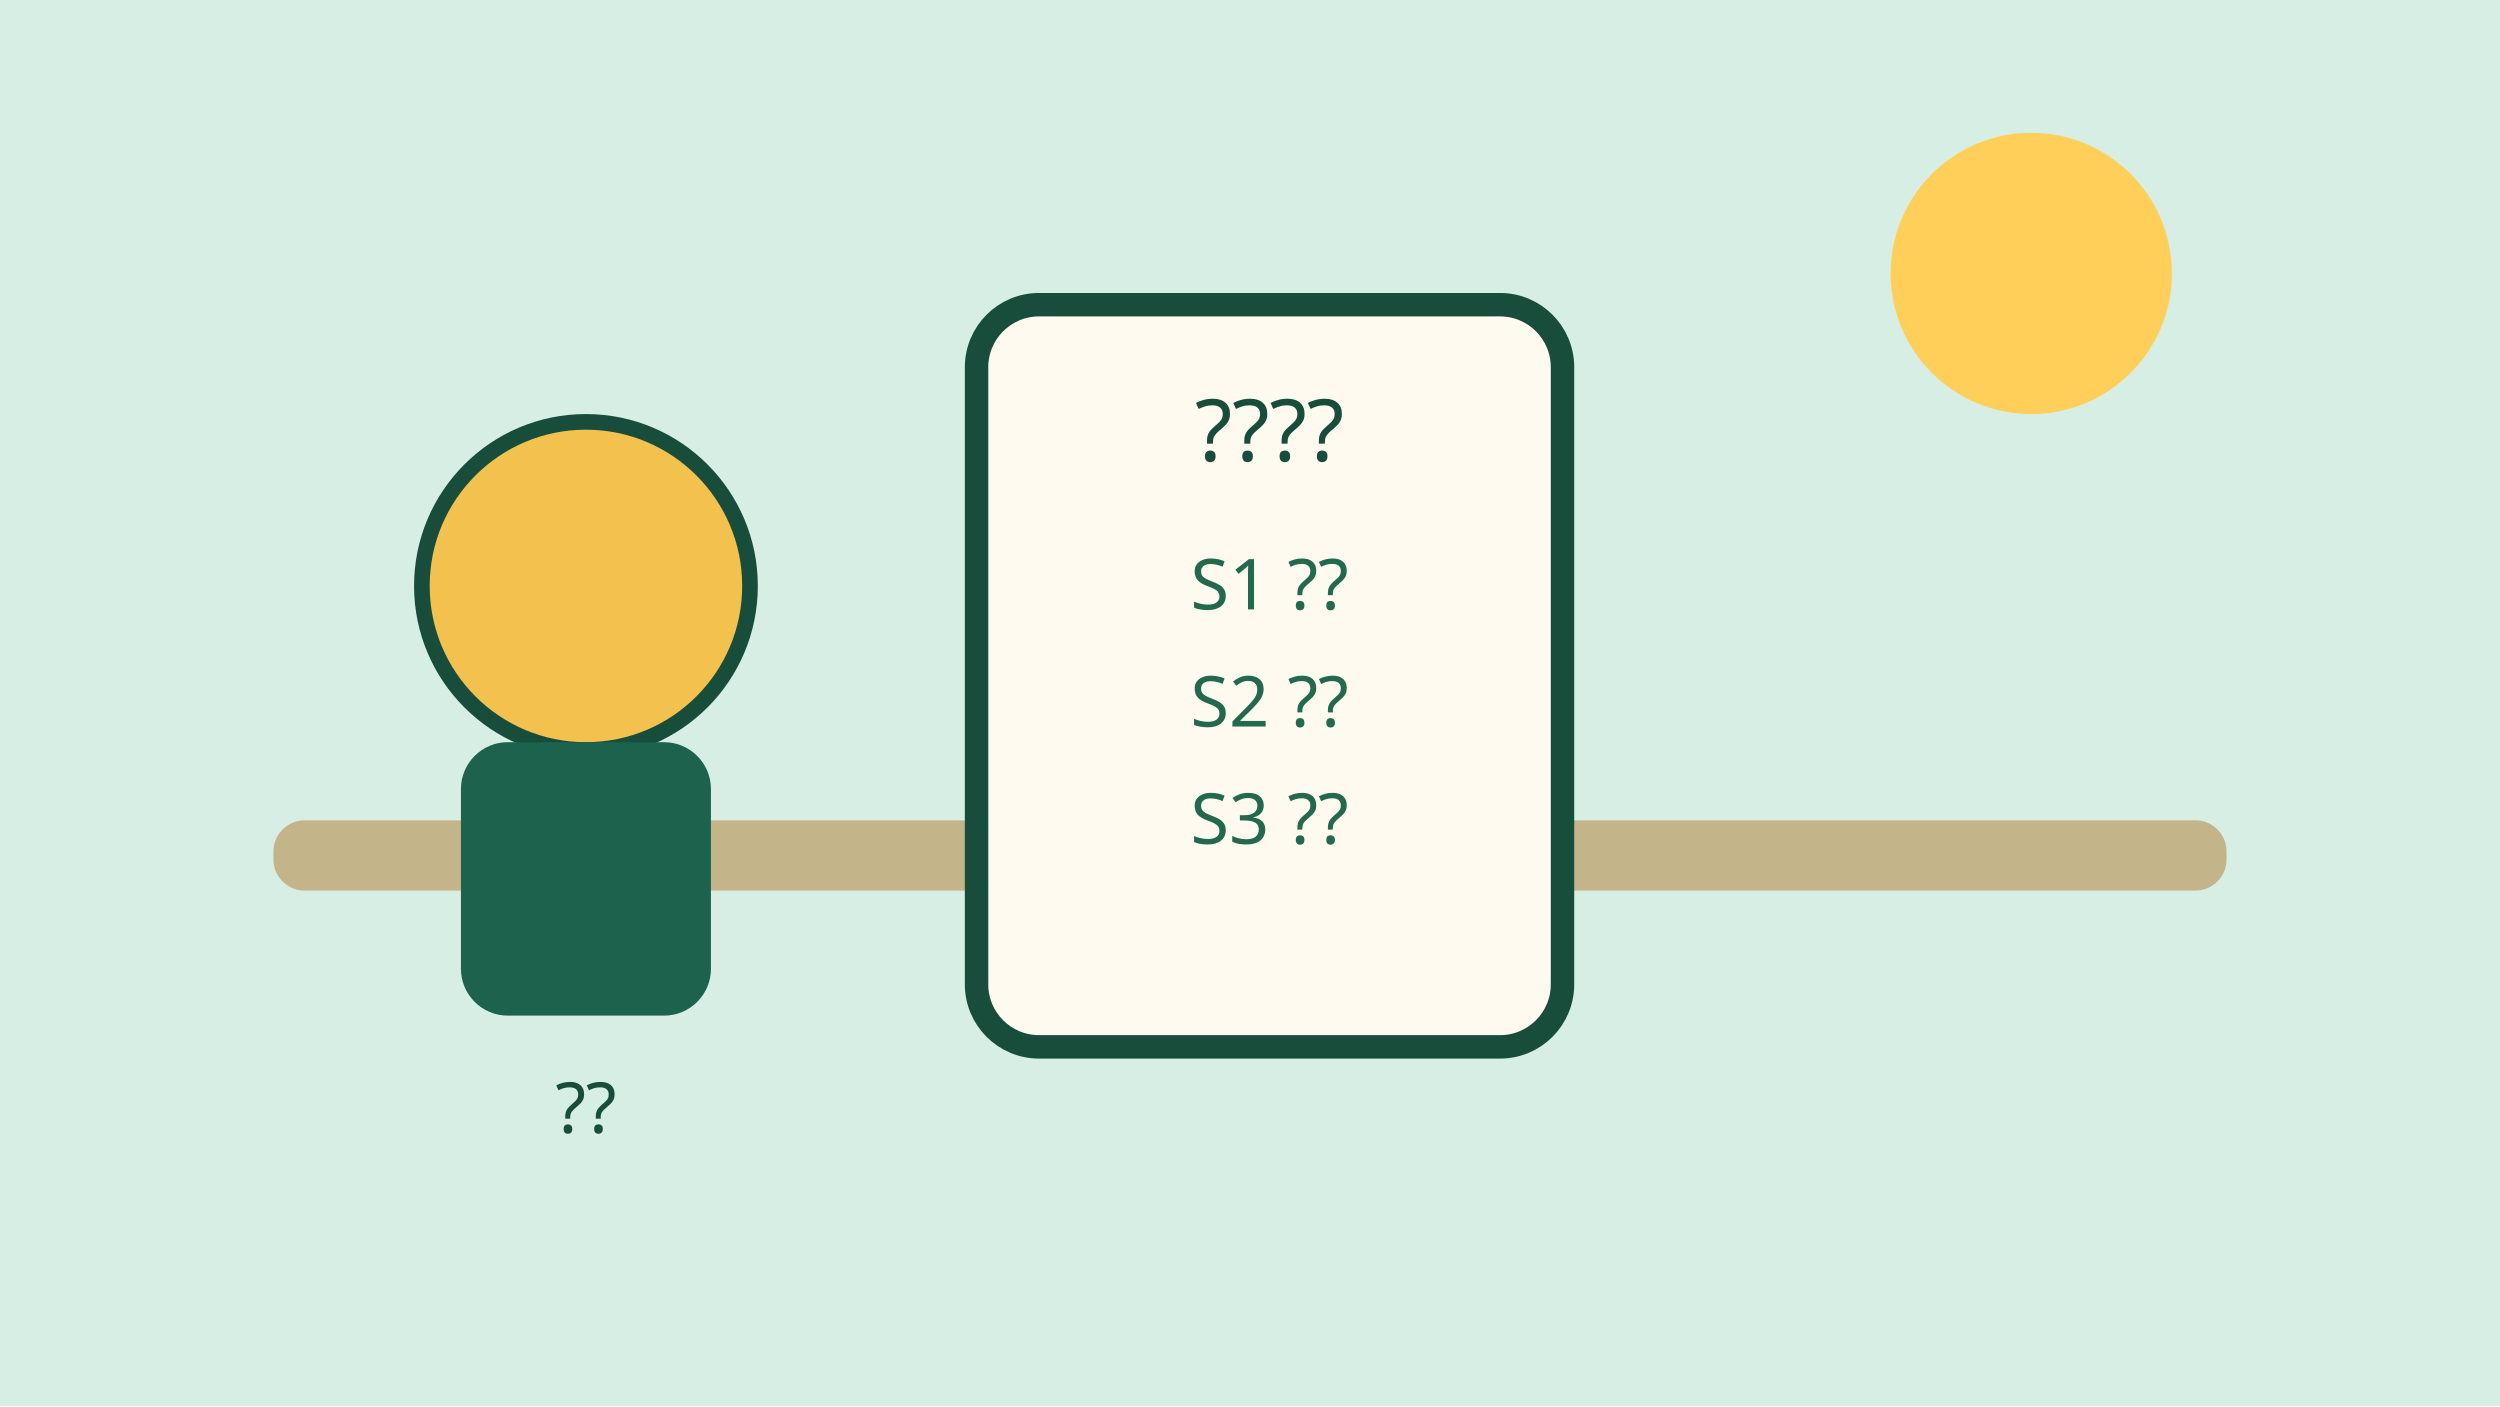
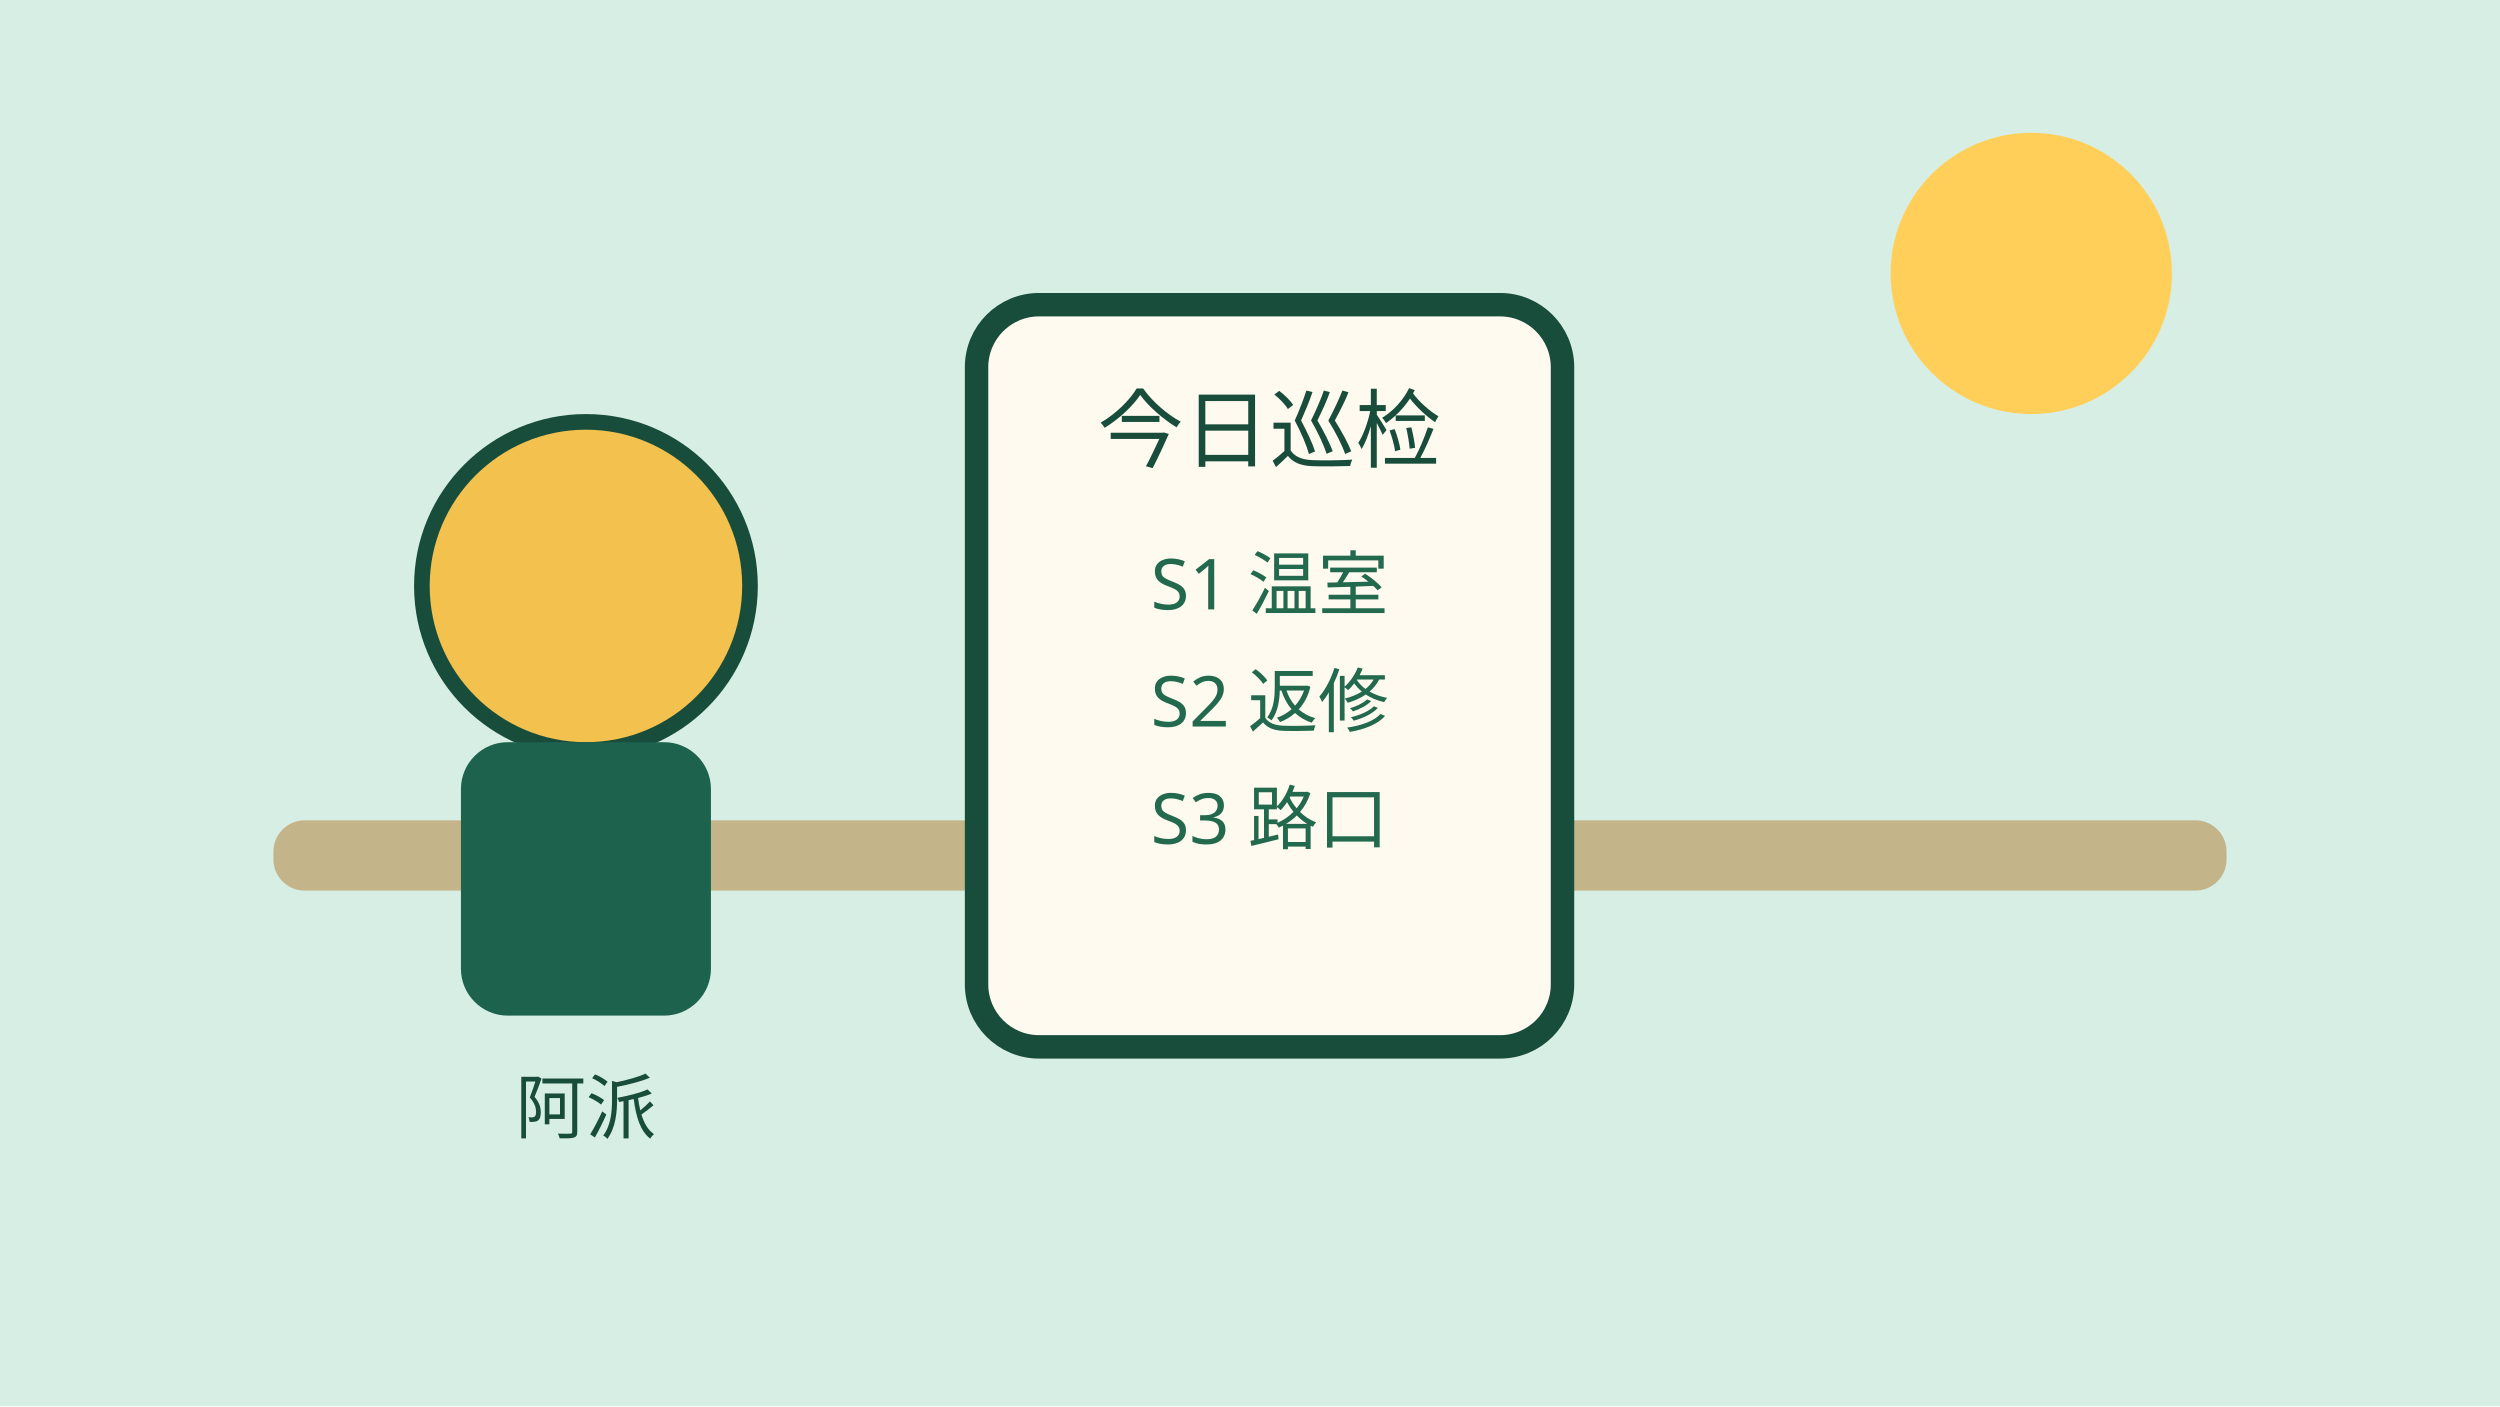
- <svg xmlns="http://www.w3.org/2000/svg" viewBox="0 0 640 360" role="img" aria-label="????">
+ <svg xmlns="http://www.w3.org/2000/svg" viewBox="0 0 640 360" role="img" aria-label="今日巡检">
  <rect width="640" height="360" fill="#d7eee4" />
  <circle cx="520" cy="70" r="36" fill="#ffcf5a" />
  <rect x="70" y="210" width="500" height="18" rx="8" fill="#c4b48a" />
  <rect x="250" y="78" width="150" height="190" rx="16" fill="#fffaf0" stroke="#184c3b" stroke-width="6" />
-   <text x="325" y="118" text-anchor="middle" font-size="22" font-family="sans-serif" fill="#184c3b">????</text>
-   <text x="325" y="156" text-anchor="middle" font-size="18" font-family="sans-serif" fill="#22694d">S1 ??</text>
-   <text x="325" y="186" text-anchor="middle" font-size="18" font-family="sans-serif" fill="#22694d">S2 ??</text>
-   <text x="325" y="216" text-anchor="middle" font-size="18" font-family="sans-serif" fill="#22694d">S3 ??</text>
+   <text x="325" y="118" text-anchor="middle" font-size="22" font-family="WenQuanYi Micro Hei, PingFang SC, Microsoft YaHei, sans-serif" fill="#184c3b">今日巡检</text>
+   <text x="325" y="156" text-anchor="middle" font-size="18" font-family="WenQuanYi Micro Hei, PingFang SC, Microsoft YaHei, sans-serif" fill="#22694d">S1 温室</text>
+   <text x="325" y="186" text-anchor="middle" font-size="18" font-family="WenQuanYi Micro Hei, PingFang SC, Microsoft YaHei, sans-serif" fill="#22694d">S2 返修</text>
+   <text x="325" y="216" text-anchor="middle" font-size="18" font-family="WenQuanYi Micro Hei, PingFang SC, Microsoft YaHei, sans-serif" fill="#22694d">S3 路口</text>
  <circle cx="150" cy="150" r="42" fill="#f2c14e" stroke="#184c3b" stroke-width="4" />
  <rect x="118" y="190" width="64" height="70" rx="12" fill="#1c624d" />
-   <text x="150" y="290" text-anchor="middle" font-size="18" font-family="sans-serif" fill="#184c3b">??</text>
+   <text x="150" y="290" text-anchor="middle" font-size="18" font-family="WenQuanYi Micro Hei, PingFang SC, Microsoft YaHei, sans-serif" fill="#184c3b">阿派</text>
</svg>
